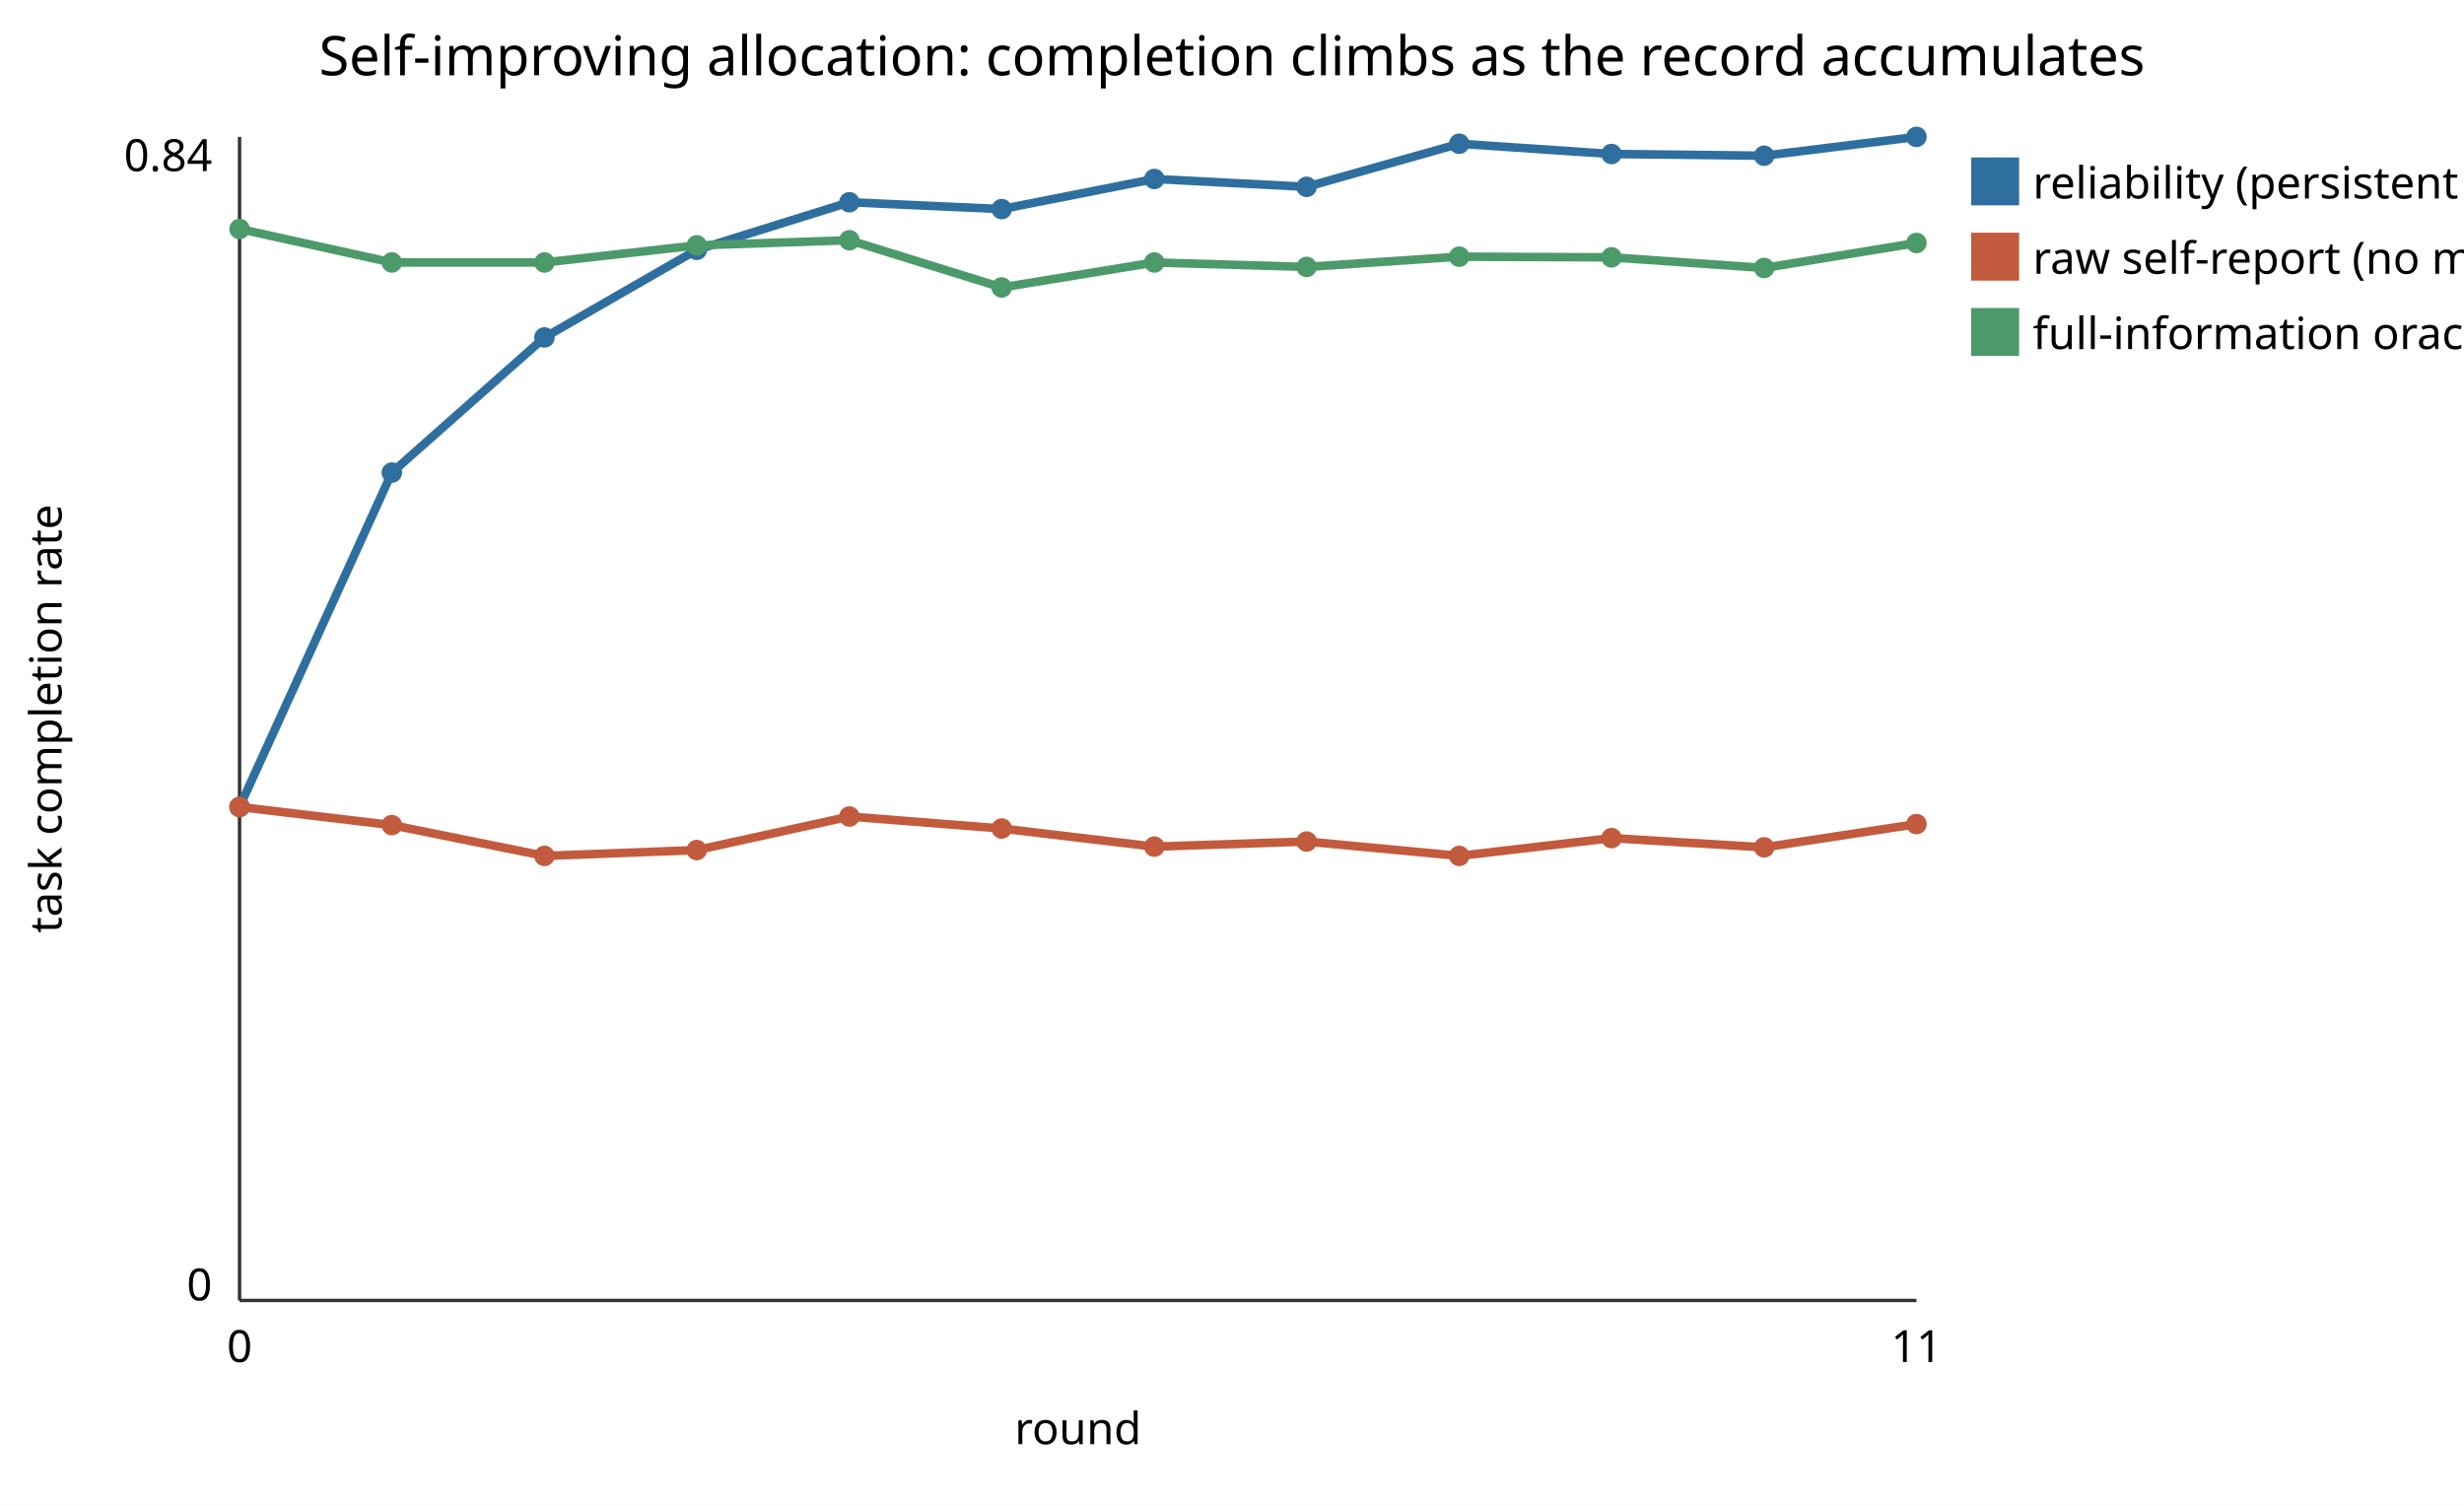
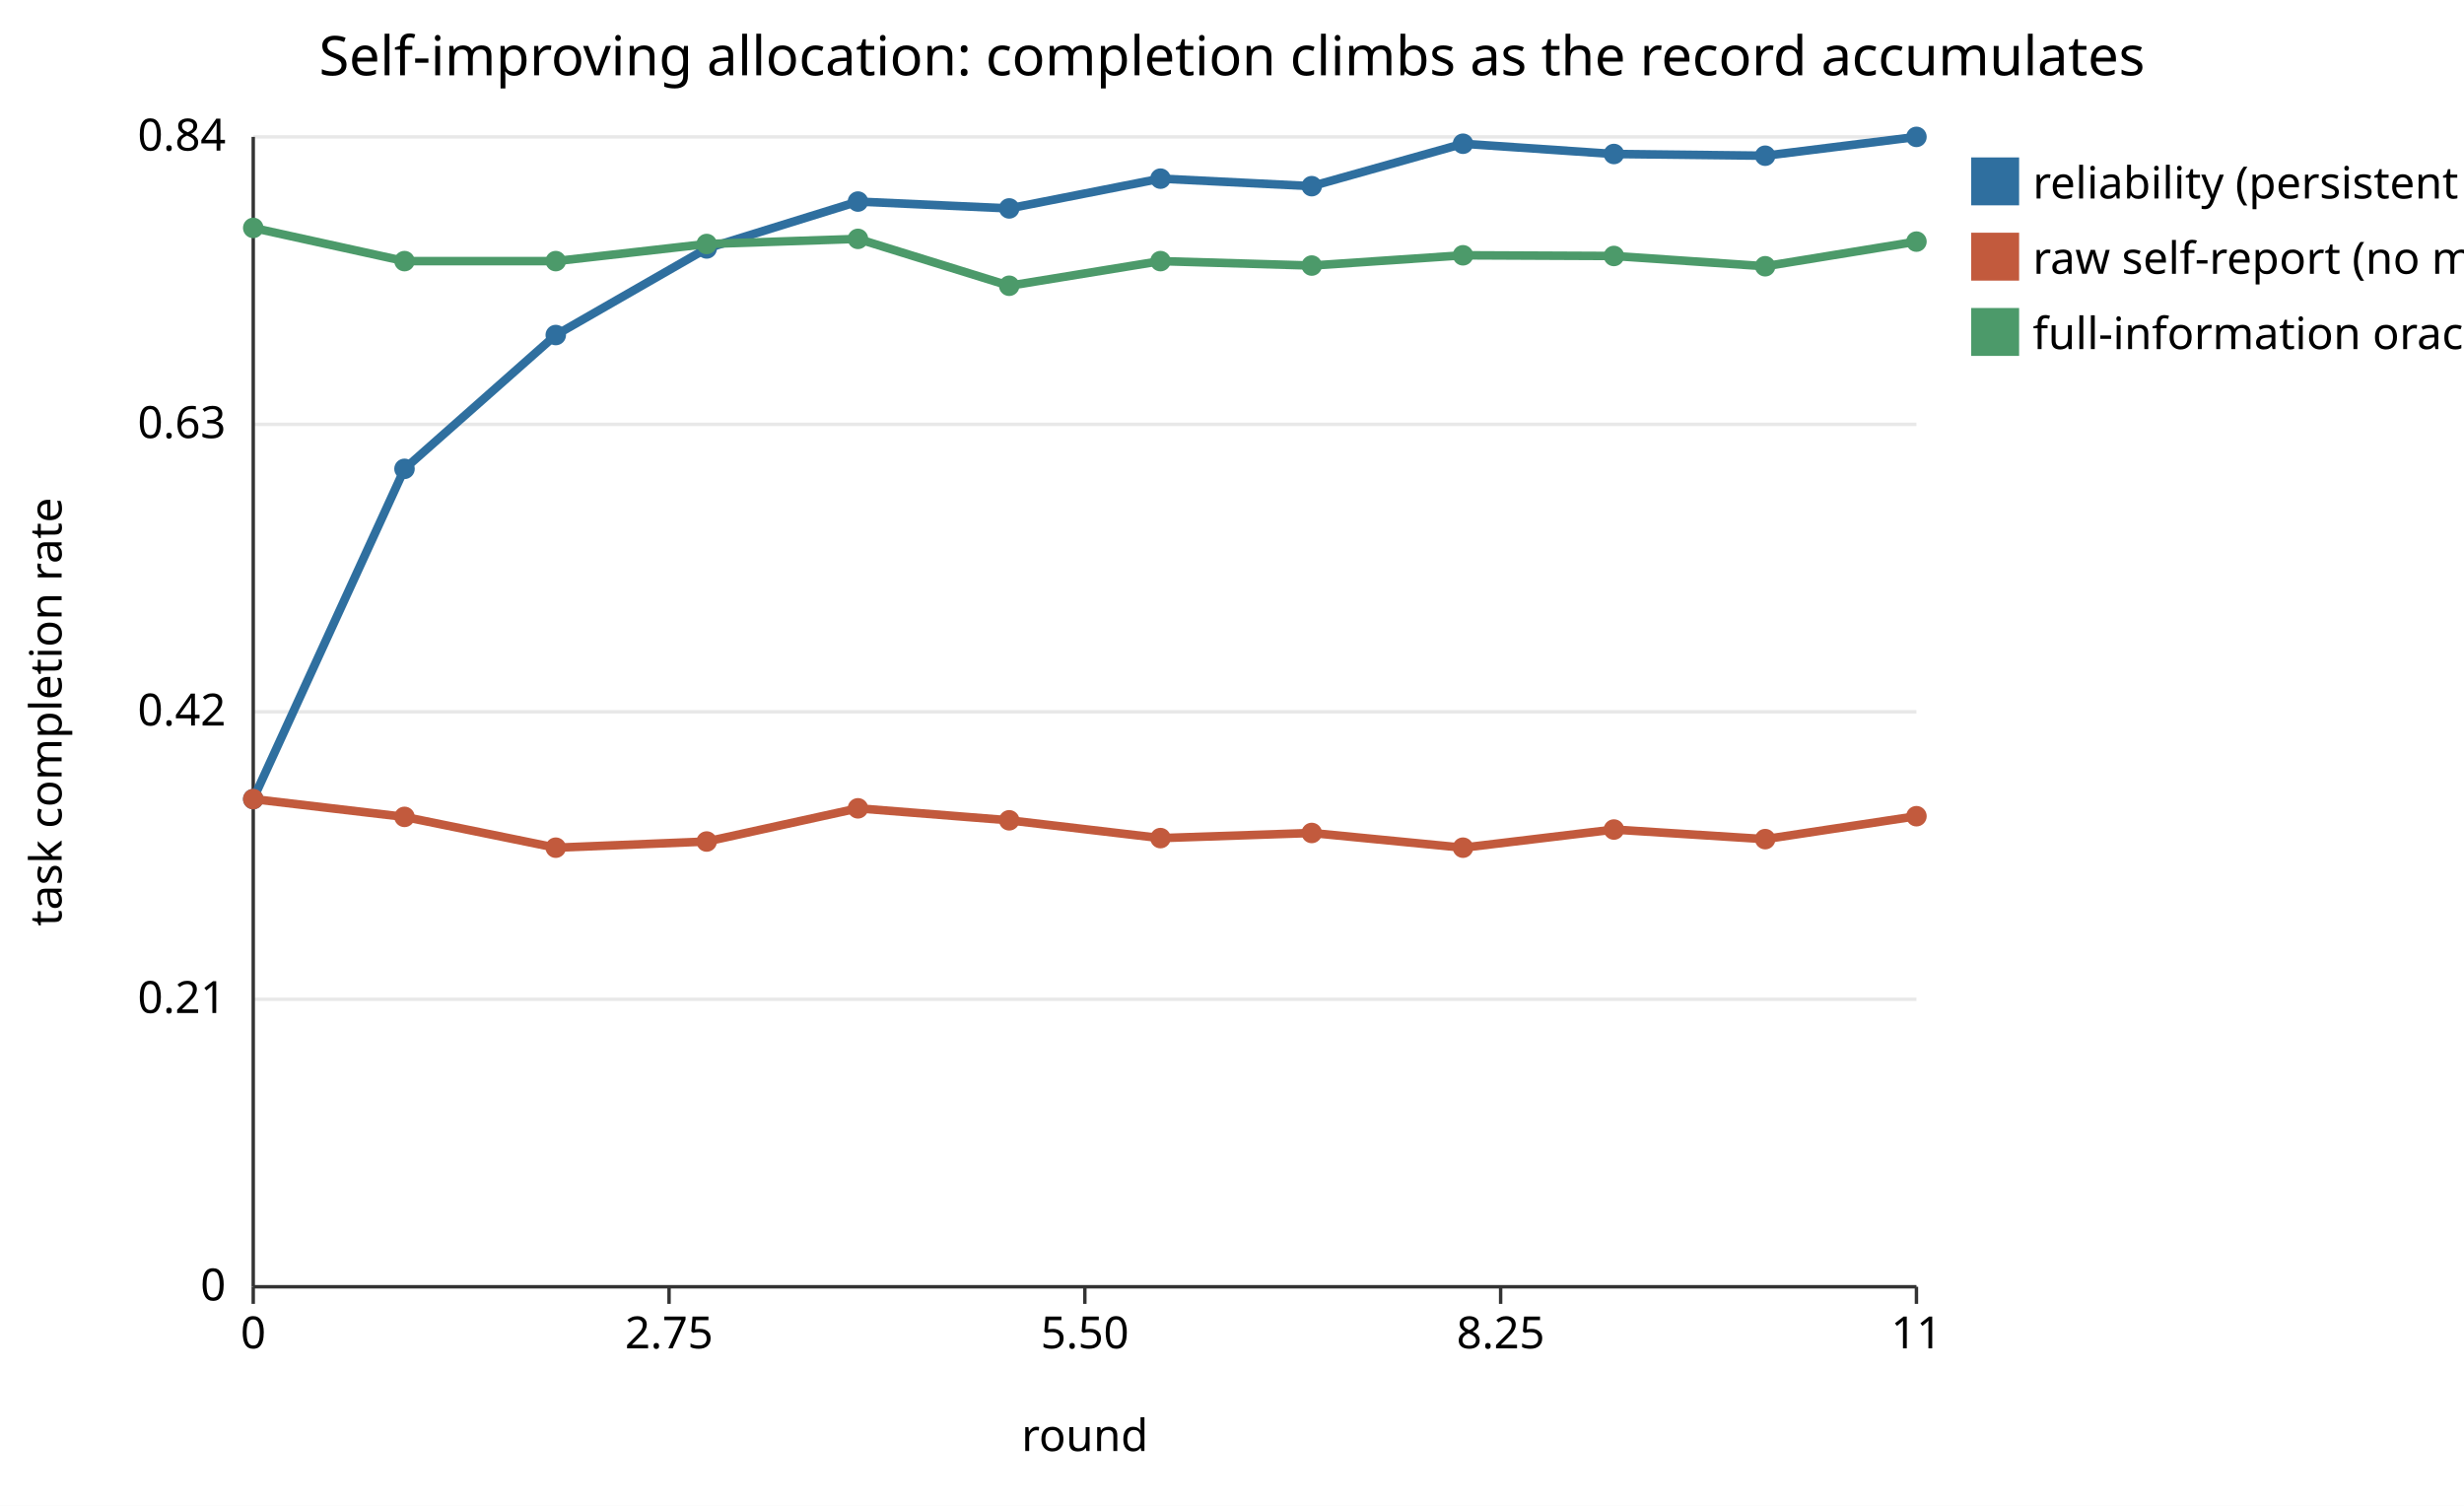
<svg xmlns="http://www.w3.org/2000/svg" width="720" height="440" viewBox="0 0 720 440" font-family="sans-serif" font-size="13">
  <rect width="720" height="440" fill="white" />
  <text x="360" y="22" text-anchor="middle" font-size="16">Self-improving allocation: completion climbs as the record accumulates</text>
-   <line x1="70" y1="380" x2="560" y2="380" stroke="#333" />
-   <line x1="70" y1="380" x2="70" y2="40" stroke="#333" />
-   <text x="315" y="422" text-anchor="middle">round</text>
-   <text x="18" y="210" text-anchor="middle" transform="rotate(-90 18 210)">task completion rate</text>
-   <path d="M70.0 235.8 L114.5 138.1 L159.1 98.6 L203.6 73.0 L248.2 59.1 L292.7 61.1 L337.3 52.3 L381.8 54.6 L426.4 42.0 L470.9 45.0 L515.5 45.5 L560.0 40.0" fill="none" stroke="#2f6f9f" stroke-width="2.5" />
-   <circle cx="70.0" cy="235.8" r="3" fill="#2f6f9f" />
-   <circle cx="114.5" cy="138.1" r="3" fill="#2f6f9f" />
-   <circle cx="159.1" cy="98.6" r="3" fill="#2f6f9f" />
-   <circle cx="203.6" cy="73.0" r="3" fill="#2f6f9f" />
-   <circle cx="248.2" cy="59.1" r="3" fill="#2f6f9f" />
-   <circle cx="292.7" cy="61.1" r="3" fill="#2f6f9f" />
-   <circle cx="337.3" cy="52.3" r="3" fill="#2f6f9f" />
-   <circle cx="381.8" cy="54.6" r="3" fill="#2f6f9f" />
-   <circle cx="426.4" cy="42.0" r="3" fill="#2f6f9f" />
-   <circle cx="470.9" cy="45.0" r="3" fill="#2f6f9f" />
-   <circle cx="515.5" cy="45.5" r="3" fill="#2f6f9f" />
+   <line x1="74" y1="376.0" x2="560" y2="376.0" stroke="#e8e8e8" />
+   <text x="66" y="380.0" text-anchor="end">0</text>
+   <line x1="74" y1="292.0" x2="560" y2="292.0" stroke="#e8e8e8" />
+   <text x="66" y="296.0" text-anchor="end">0.21</text>
+   <line x1="74" y1="208.0" x2="560" y2="208.0" stroke="#e8e8e8" />
+   <text x="66" y="212.0" text-anchor="end">0.42</text>
+   <line x1="74" y1="124.0" x2="560" y2="124.0" stroke="#e8e8e8" />
+   <text x="66" y="128.0" text-anchor="end">0.63</text>
+   <line x1="74" y1="40.0" x2="560" y2="40.0" stroke="#e8e8e8" />
+   <text x="66" y="44.0" text-anchor="end">0.84</text>
+   <line x1="74.0" y1="376" x2="74.0" y2="381" stroke="#333" />
+   <text x="74.0" y="394" text-anchor="middle">0</text>
+   <line x1="195.5" y1="376" x2="195.5" y2="381" stroke="#333" />
+   <text x="195.5" y="394" text-anchor="middle">2.75</text>
+   <line x1="317.0" y1="376" x2="317.0" y2="381" stroke="#333" />
+   <text x="317.0" y="394" text-anchor="middle">5.50</text>
+   <line x1="438.5" y1="376" x2="438.5" y2="381" stroke="#333" />
+   <text x="438.5" y="394" text-anchor="middle">8.25</text>
+   <line x1="560.0" y1="376" x2="560.0" y2="381" stroke="#333" />
+   <text x="560.0" y="394" text-anchor="middle">11</text>
+   <line x1="74" y1="376" x2="560" y2="376" stroke="#333" />
+   <line x1="74" y1="376" x2="74" y2="40" stroke="#333" />
+   <text x="317" y="424" text-anchor="middle">round</text>
+   <text x="18" y="208" text-anchor="middle" transform="rotate(-90 18 208)">task completion rate</text>
+   <path d="M74.0 233.5 L118.2 137.0 L162.4 97.9 L206.5 72.6 L250.7 58.9 L294.9 60.9 L339.1 52.2 L383.3 54.4 L427.5 42.0 L471.6 45.0 L515.8 45.5 L560.0 40.0" fill="none" stroke="#2f6f9f" stroke-width="2.5" />
+   <circle cx="74.0" cy="233.5" r="3" fill="#2f6f9f" />
+   <circle cx="118.2" cy="137.0" r="3" fill="#2f6f9f" />
+   <circle cx="162.4" cy="97.9" r="3" fill="#2f6f9f" />
+   <circle cx="206.5" cy="72.6" r="3" fill="#2f6f9f" />
+   <circle cx="250.7" cy="58.9" r="3" fill="#2f6f9f" />
+   <circle cx="294.9" cy="60.9" r="3" fill="#2f6f9f" />
+   <circle cx="339.1" cy="52.2" r="3" fill="#2f6f9f" />
+   <circle cx="383.3" cy="54.4" r="3" fill="#2f6f9f" />
+   <circle cx="427.5" cy="42.0" r="3" fill="#2f6f9f" />
+   <circle cx="471.6" cy="45.0" r="3" fill="#2f6f9f" />
+   <circle cx="515.8" cy="45.5" r="3" fill="#2f6f9f" />
  <circle cx="560.0" cy="40.0" r="3" fill="#2f6f9f" />
  <rect x="576" y="46" width="14" height="14" fill="#2f6f9f" />
  <text x="594" y="58">reliability (persistent record)</text>
-   <path d="M70.0 235.8 L114.5 241.1 L159.1 250.1 L203.6 248.4 L248.2 238.6 L292.7 242.1 L337.3 247.4 L381.8 245.9 L426.4 250.1 L470.9 244.9 L515.5 247.6 L560.0 240.8" fill="none" stroke="#c25a3d" stroke-width="2.5" />
-   <circle cx="70.0" cy="235.8" r="3" fill="#c25a3d" />
-   <circle cx="114.5" cy="241.1" r="3" fill="#c25a3d" />
-   <circle cx="159.1" cy="250.1" r="3" fill="#c25a3d" />
-   <circle cx="203.6" cy="248.4" r="3" fill="#c25a3d" />
-   <circle cx="248.2" cy="238.6" r="3" fill="#c25a3d" />
-   <circle cx="292.7" cy="242.1" r="3" fill="#c25a3d" />
-   <circle cx="337.3" cy="247.4" r="3" fill="#c25a3d" />
-   <circle cx="381.8" cy="245.9" r="3" fill="#c25a3d" />
-   <circle cx="426.4" cy="250.1" r="3" fill="#c25a3d" />
-   <circle cx="470.9" cy="244.9" r="3" fill="#c25a3d" />
-   <circle cx="515.5" cy="247.6" r="3" fill="#c25a3d" />
-   <circle cx="560.0" cy="240.8" r="3" fill="#c25a3d" />
+   <path d="M74.0 233.5 L118.2 238.7 L162.4 247.7 L206.5 245.9 L250.7 236.2 L294.9 239.7 L339.1 244.9 L383.3 243.4 L427.5 247.7 L471.6 242.4 L515.8 245.2 L560.0 238.5" fill="none" stroke="#c25a3d" stroke-width="2.5" />
+   <circle cx="74.0" cy="233.5" r="3" fill="#c25a3d" />
+   <circle cx="118.2" cy="238.7" r="3" fill="#c25a3d" />
+   <circle cx="162.4" cy="247.7" r="3" fill="#c25a3d" />
+   <circle cx="206.5" cy="245.9" r="3" fill="#c25a3d" />
+   <circle cx="250.7" cy="236.2" r="3" fill="#c25a3d" />
+   <circle cx="294.9" cy="239.7" r="3" fill="#c25a3d" />
+   <circle cx="339.1" cy="244.9" r="3" fill="#c25a3d" />
+   <circle cx="383.3" cy="243.4" r="3" fill="#c25a3d" />
+   <circle cx="427.5" cy="247.7" r="3" fill="#c25a3d" />
+   <circle cx="471.6" cy="242.4" r="3" fill="#c25a3d" />
+   <circle cx="515.8" cy="245.2" r="3" fill="#c25a3d" />
+   <circle cx="560.0" cy="238.5" r="3" fill="#c25a3d" />
  <rect x="576" y="68" width="14" height="14" fill="#c25a3d" />
  <text x="594" y="80">raw self-report (no memory)</text>
-   <path d="M70.0 66.9 L114.5 76.7 L159.1 76.7 L203.6 71.7 L248.2 70.2 L292.7 84.0 L337.3 76.7 L381.8 78.0 L426.4 75.0 L470.9 75.2 L515.5 78.3 L560.0 71.0" fill="none" stroke="#4c9a6a" stroke-width="2.5" />
-   <circle cx="70.0" cy="66.9" r="3" fill="#4c9a6a" />
-   <circle cx="114.5" cy="76.7" r="3" fill="#4c9a6a" />
-   <circle cx="159.1" cy="76.7" r="3" fill="#4c9a6a" />
-   <circle cx="203.6" cy="71.7" r="3" fill="#4c9a6a" />
-   <circle cx="248.2" cy="70.2" r="3" fill="#4c9a6a" />
-   <circle cx="292.7" cy="84.0" r="3" fill="#4c9a6a" />
-   <circle cx="337.3" cy="76.7" r="3" fill="#4c9a6a" />
-   <circle cx="381.8" cy="78.0" r="3" fill="#4c9a6a" />
-   <circle cx="426.4" cy="75.0" r="3" fill="#4c9a6a" />
-   <circle cx="470.9" cy="75.2" r="3" fill="#4c9a6a" />
-   <circle cx="515.5" cy="78.3" r="3" fill="#4c9a6a" />
-   <circle cx="560.0" cy="71.0" r="3" fill="#4c9a6a" />
+   <path d="M74.0 66.6 L118.2 76.3 L162.4 76.3 L206.5 71.3 L250.7 69.8 L294.9 83.5 L339.1 76.3 L383.3 77.6 L427.5 74.6 L471.6 74.8 L515.8 77.8 L560.0 70.6" fill="none" stroke="#4c9a6a" stroke-width="2.5" />
+   <circle cx="74.0" cy="66.6" r="3" fill="#4c9a6a" />
+   <circle cx="118.2" cy="76.3" r="3" fill="#4c9a6a" />
+   <circle cx="162.4" cy="76.3" r="3" fill="#4c9a6a" />
+   <circle cx="206.5" cy="71.3" r="3" fill="#4c9a6a" />
+   <circle cx="250.7" cy="69.8" r="3" fill="#4c9a6a" />
+   <circle cx="294.9" cy="83.5" r="3" fill="#4c9a6a" />
+   <circle cx="339.1" cy="76.3" r="3" fill="#4c9a6a" />
+   <circle cx="383.3" cy="77.6" r="3" fill="#4c9a6a" />
+   <circle cx="427.5" cy="74.6" r="3" fill="#4c9a6a" />
+   <circle cx="471.6" cy="74.8" r="3" fill="#4c9a6a" />
+   <circle cx="515.8" cy="77.8" r="3" fill="#4c9a6a" />
+   <circle cx="560.0" cy="70.6" r="3" fill="#4c9a6a" />
  <rect x="576" y="90" width="14" height="14" fill="#4c9a6a" />
  <text x="594" y="102">full-information oracle</text>
-   <text x="70" y="398" text-anchor="middle">0</text>
-   <text x="560" y="398" text-anchor="middle">11</text>
-   <text x="62" y="380" text-anchor="end">0</text>
-   <text x="62" y="50" text-anchor="end">0.84</text>
</svg>
